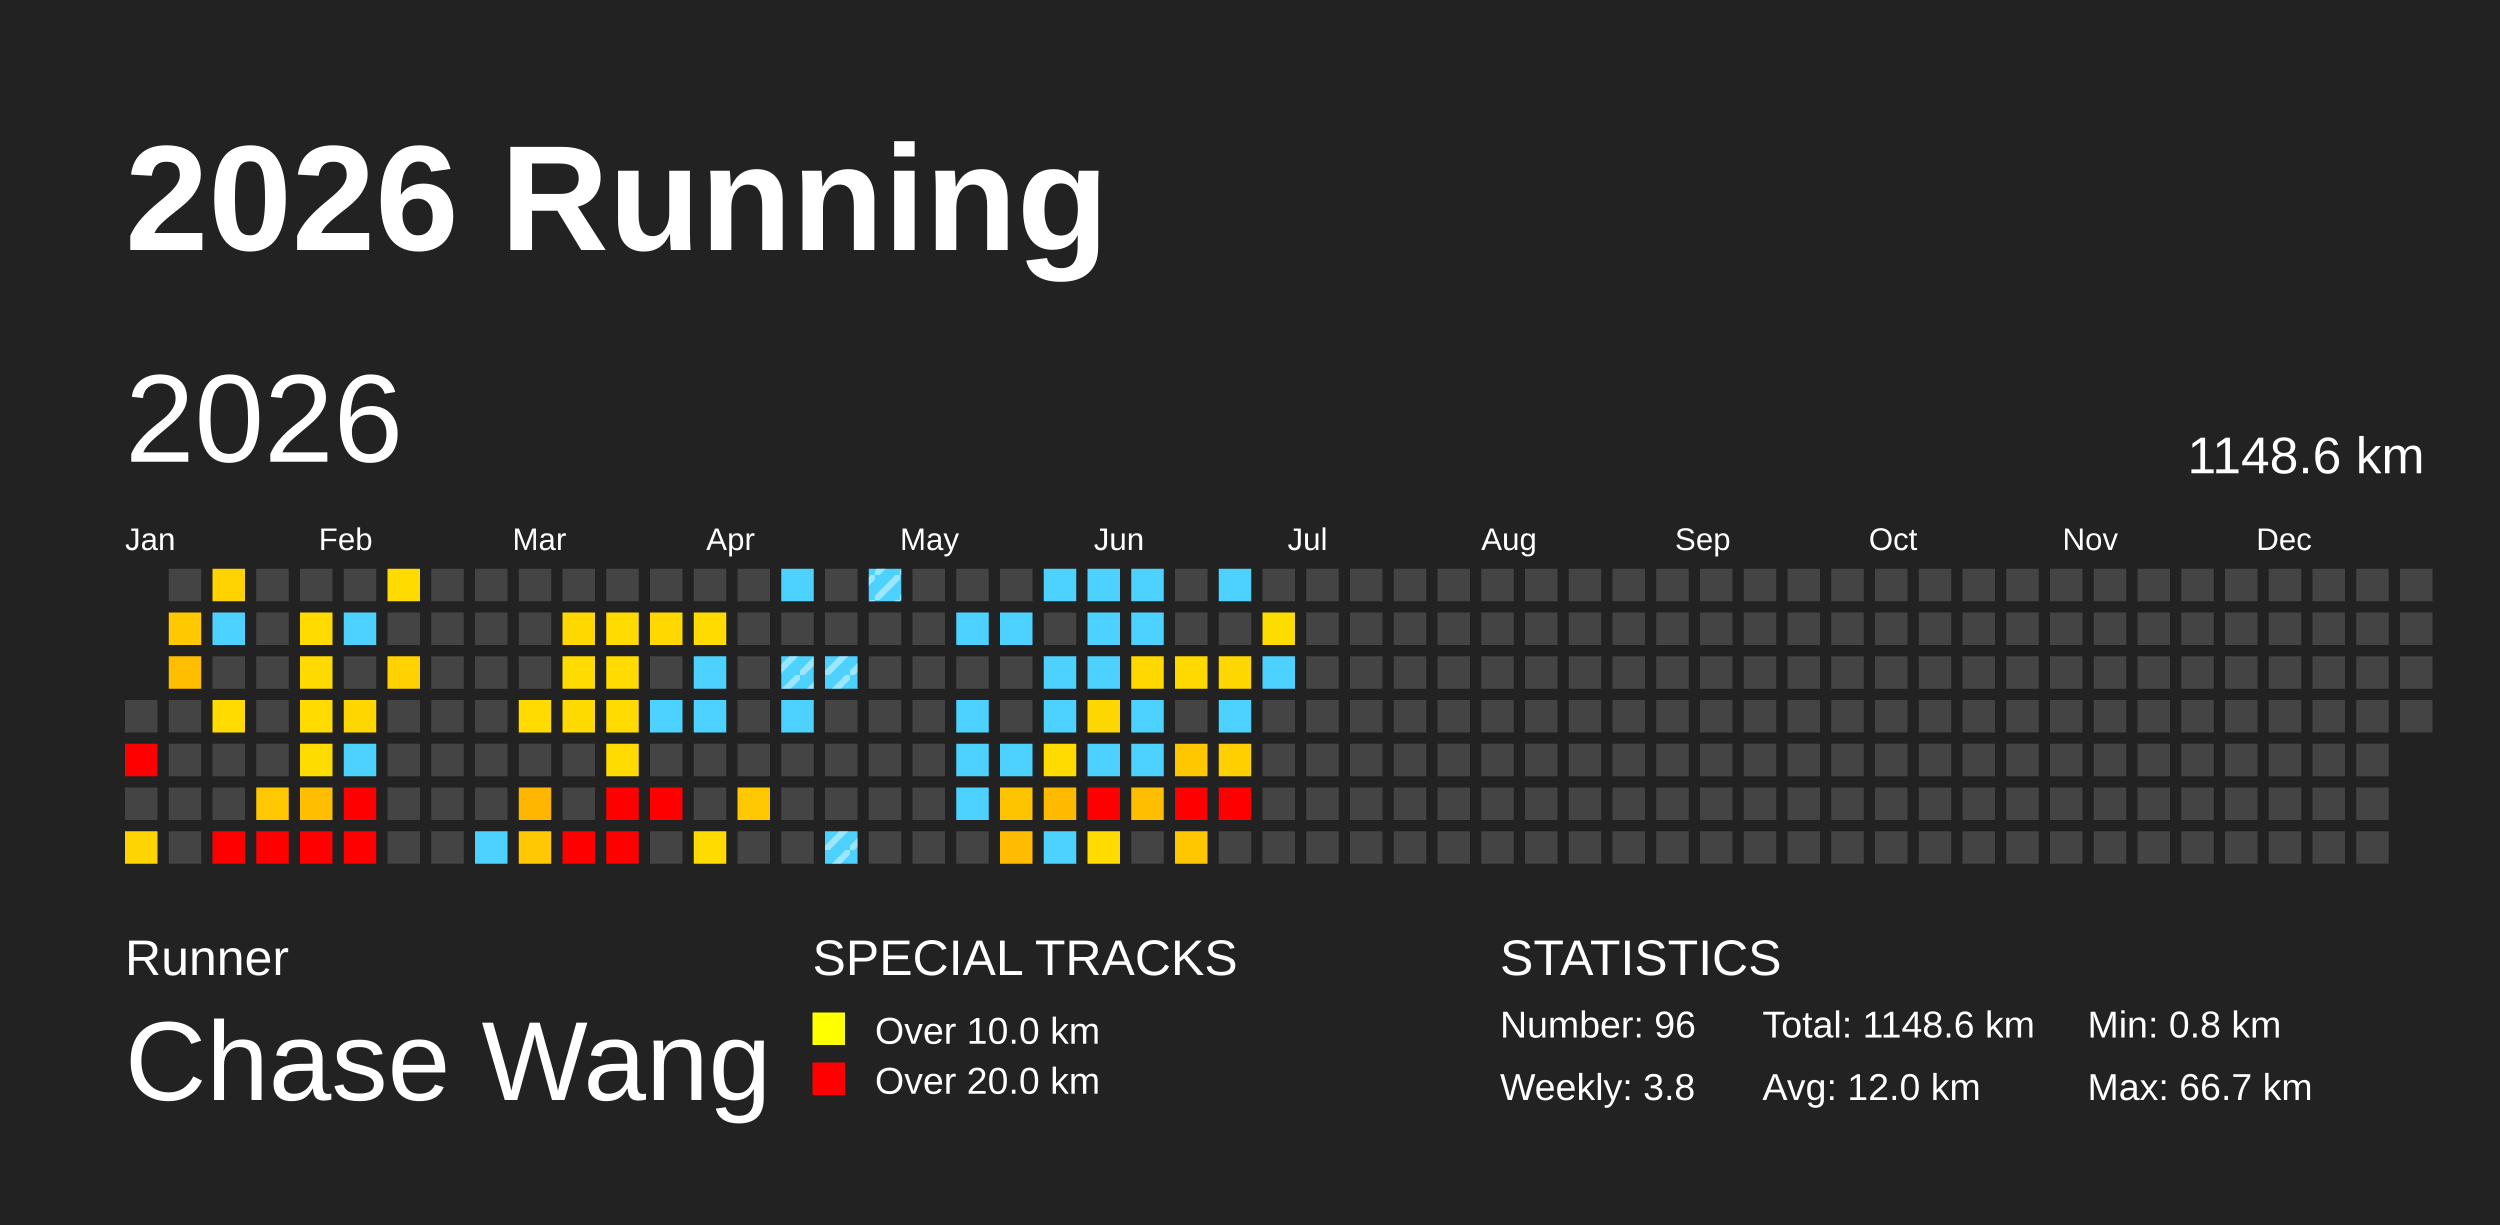
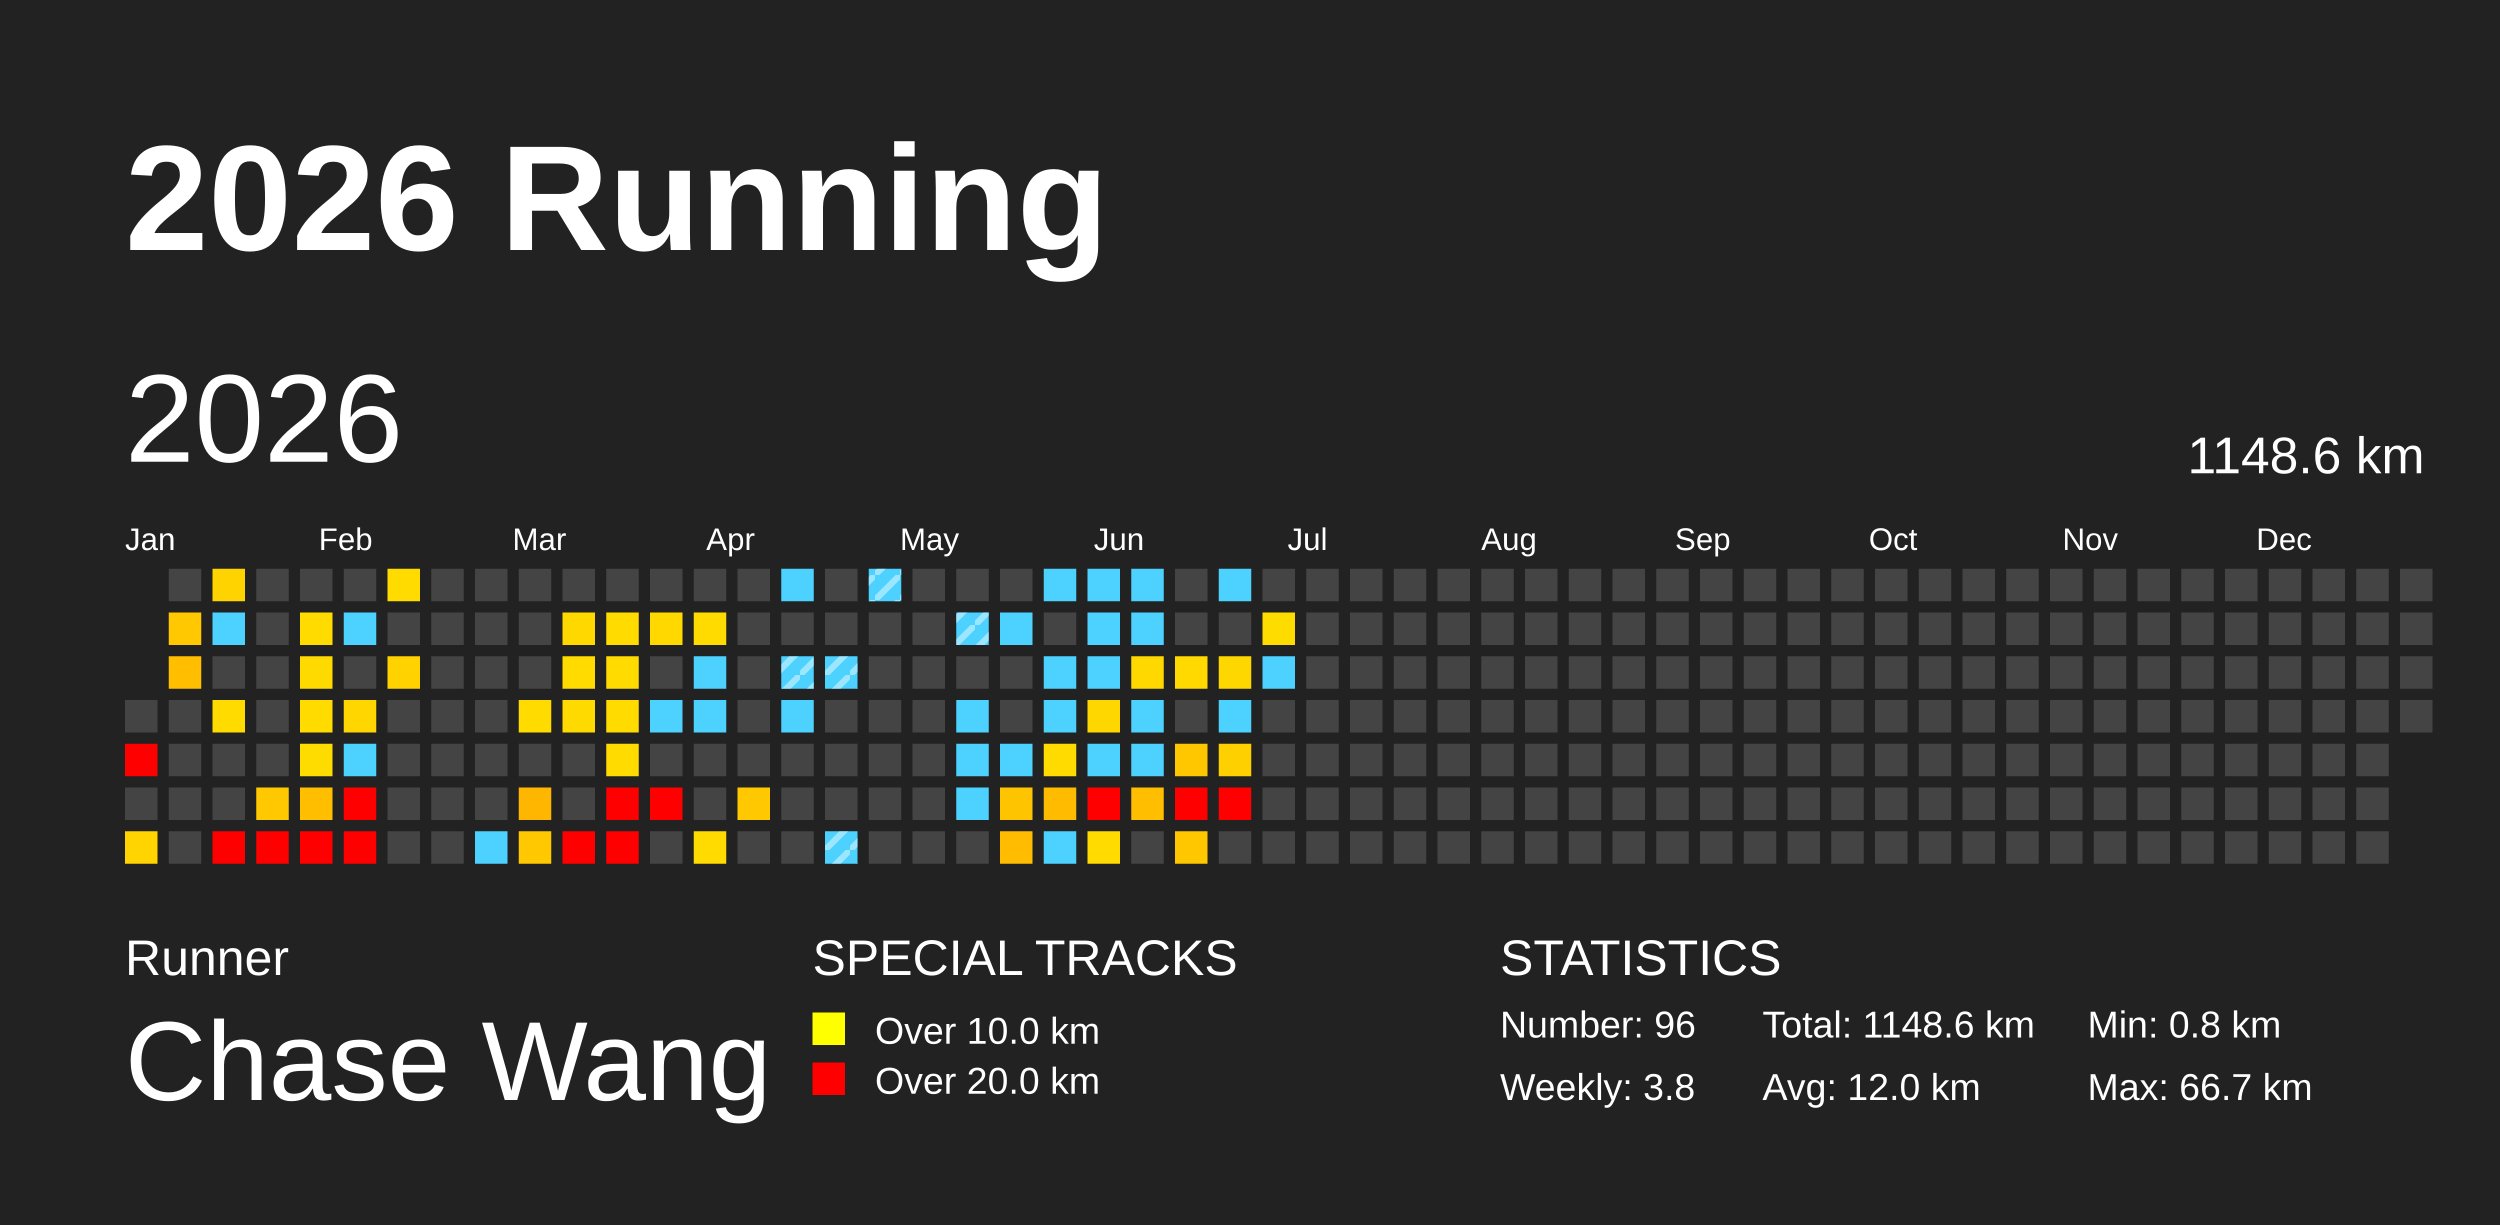
<svg xmlns="http://www.w3.org/2000/svg" baseProfile="full" height="98mm" version="1.1" viewBox="0,0,200,98" width="200mm">
  <defs>
    <pattern height="2" id="indoor-stripe" patternUnits="userSpaceOnUse" width="2">
      <line stroke="white" stroke-opacity="0.45" stroke-width="0.5" x1="0" x2="2" y1="2" y2="0" />
    </pattern>
  </defs>
  <rect fill="#222222" height="98" width="200" x="0" y="0" />
  <text fill="#FFFFFF" style="font-size:12px; font-family:Arial; font-weight:bold;" x="10" y="20">2026 Running</text>
  <text fill="#FFFFFF" style="font-size:4px; font-family:Arial" x="10" y="78">Runner</text>
  <text fill="#FFFFFF" style="font-size:9px; font-family:Arial" x="10" y="88">Chase Wang</text>
  <text fill="#FFFFFF" style="font-size:4px; font-family:Arial" x="65" y="78">SPECIAL TRACKS</text>
  <rect fill="yellow" height="2.6" width="2.6" x="65" y="81" />
  <text fill="#FFFFFF" style="font-size:3px; font-family:Arial" x="70" y="83.5">Over 10.0 km</text>
  <rect fill="red" height="2.6" width="2.6" x="65" y="85" />
  <text fill="#FFFFFF" style="font-size:3px; font-family:Arial" x="70" y="87.5">Over 20.0 km</text>
  <text fill="#FFFFFF" style="font-size:4px; font-family:Arial" x="120" y="78">STATISTICS</text>
  <text fill="#FFFFFF" style="font-size:3px; font-family:Arial" x="120" y="83">Number: 96</text>
  <text fill="#FFFFFF" style="font-size:3px; font-family:Arial" x="120" y="88">Weekly: 3.8</text>
  <text fill="#FFFFFF" style="font-size:3px; font-family:Arial" x="141" y="83">Total: 1148.6 km</text>
  <text fill="#FFFFFF" style="font-size:3px; font-family:Arial" x="141" y="88">Avg: 12.0 km</text>
  <text fill="#FFFFFF" style="font-size:3px; font-family:Arial" x="167" y="83">Min: 0.8 km</text>
  <text fill="#FFFFFF" style="font-size:3px; font-family:Arial" x="167" y="88">Max: 66.7 km</text>
  <text dominant-baseline="hanging" fill="#FFFFFF" style="font-size:10.0px; font-family:Arial;" x="10" y="30">2026</text>
  <text dominant-baseline="hanging" fill="#FFFFFF" style="font-size:4.125px; font-family:Arial;" x="175" y="35">1148.6 km</text>
  <text fill="#FFFFFF" style="font-size:2.5px; font-family:Arial" x="10.0" y="44">Jan</text>
  <text fill="#FFFFFF" style="font-size:2.5px; font-family:Arial" x="25.5" y="44">Feb</text>
  <text fill="#FFFFFF" style="font-size:2.5px; font-family:Arial" x="41.0" y="44">Mar</text>
  <text fill="#FFFFFF" style="font-size:2.5px; font-family:Arial" x="56.5" y="44">Apr</text>
  <text fill="#FFFFFF" style="font-size:2.5px; font-family:Arial" x="72.0" y="44">May</text>
  <text fill="#FFFFFF" style="font-size:2.5px; font-family:Arial" x="87.5" y="44">Jun</text>
  <text fill="#FFFFFF" style="font-size:2.5px; font-family:Arial" x="103.0" y="44">Jul</text>
  <text fill="#FFFFFF" style="font-size:2.5px; font-family:Arial" x="118.5" y="44">Aug</text>
  <text fill="#FFFFFF" style="font-size:2.5px; font-family:Arial" x="134.0" y="44">Sep</text>
  <text fill="#FFFFFF" style="font-size:2.5px; font-family:Arial" x="149.5" y="44">Oct</text>
  <text fill="#FFFFFF" style="font-size:2.5px; font-family:Arial" x="165.0" y="44">Nov</text>
  <text fill="#FFFFFF" style="font-size:2.5px; font-family:Arial" x="180.5" y="44">Dec</text>
  <rect fill="#444444" height="2.6" width="2.6" x="10.0" y="56.0" />
  <rect fill="red" height="2.6" width="2.6" x="10.0" y="59.5" />
  <rect fill="#444444" height="2.6" width="2.6" x="10.0" y="63.0" />
  <rect fill="#ffd400" height="2.6" width="2.6" x="10.0" y="66.5" />
  <rect fill="#444444" height="2.6" width="2.6" x="13.5" y="45.5" />
  <rect fill="#ffc800" height="2.6" width="2.6" x="13.5" y="49.0" />
  <rect fill="#ffbf00" height="2.6" width="2.6" x="13.5" y="52.5" />
  <rect fill="#444444" height="2.6" width="2.6" x="13.5" y="56.0" />
  <rect fill="#444444" height="2.6" width="2.6" x="13.5" y="59.5" />
  <rect fill="#444444" height="2.6" width="2.6" x="13.5" y="63.0" />
  <rect fill="#444444" height="2.6" width="2.6" x="13.5" y="66.5" />
  <rect fill="#ffd300" height="2.6" width="2.6" x="17.0" y="45.5" />
  <rect fill="#4dd2ff" height="2.6" width="2.6" x="17.0" y="49.0" />
  <rect fill="#444444" height="2.6" width="2.6" x="17.0" y="52.5" />
  <rect fill="#ffdb00" height="2.6" width="2.6" x="17.0" y="56.0" />
  <rect fill="#444444" height="2.6" width="2.6" x="17.0" y="59.5" />
  <rect fill="#444444" height="2.6" width="2.6" x="17.0" y="63.0" />
  <rect fill="red" height="2.6" width="2.6" x="17.0" y="66.5" />
  <rect fill="#444444" height="2.6" width="2.6" x="20.5" y="45.5" />
  <rect fill="#444444" height="2.6" width="2.6" x="20.5" y="49.0" />
  <rect fill="#444444" height="2.6" width="2.6" x="20.5" y="52.5" />
  <rect fill="#444444" height="2.6" width="2.6" x="20.5" y="56.0" />
  <rect fill="#444444" height="2.6" width="2.6" x="20.5" y="59.5" />
  <rect fill="#ffc800" height="2.6" width="2.6" x="20.5" y="63.0" />
  <rect fill="red" height="2.6" width="2.6" x="20.5" y="66.5" />
  <rect fill="#444444" height="2.6" width="2.6" x="24.0" y="45.5" />
  <rect fill="#ffdb00" height="2.6" width="2.6" x="24.0" y="49.0" />
  <rect fill="#ffda00" height="2.6" width="2.6" x="24.0" y="52.5" />
  <rect fill="#ffdb00" height="2.6" width="2.6" x="24.0" y="56.0" />
  <rect fill="#ffdc00" height="2.6" width="2.6" x="24.0" y="59.5" />
  <rect fill="#ffbe00" height="2.6" width="2.6" x="24.0" y="63.0" />
  <rect fill="red" height="2.6" width="2.6" x="24.0" y="66.5" />
  <rect fill="#444444" height="2.6" width="2.6" x="27.5" y="45.5" />
  <rect fill="#4dd2ff" height="2.6" width="2.6" x="27.5" y="49.0" />
  <rect fill="#444444" height="2.6" width="2.6" x="27.5" y="52.5" />
  <rect fill="#ffd600" height="2.6" width="2.6" x="27.5" y="56.0" />
  <rect fill="#4dd2ff" height="2.6" width="2.6" x="27.5" y="59.5" />
  <rect fill="red" height="2.6" width="2.6" x="27.5" y="63.0" />
  <rect fill="red" height="2.6" width="2.6" x="27.5" y="66.5" />
  <rect fill="#ffdb00" height="2.6" width="2.6" x="31.0" y="45.5" />
  <rect fill="#444444" height="2.6" width="2.6" x="31.0" y="49.0" />
  <rect fill="#ffd200" height="2.6" width="2.6" x="31.0" y="52.5" />
  <rect fill="#444444" height="2.6" width="2.6" x="31.0" y="56.0" />
  <rect fill="#444444" height="2.6" width="2.6" x="31.0" y="59.5" />
  <rect fill="#444444" height="2.6" width="2.6" x="31.0" y="63.0" />
  <rect fill="#444444" height="2.6" width="2.6" x="31.0" y="66.5" />
  <rect fill="#444444" height="2.6" width="2.6" x="34.5" y="45.5" />
  <rect fill="#444444" height="2.6" width="2.6" x="34.5" y="49.0" />
  <rect fill="#444444" height="2.6" width="2.6" x="34.5" y="52.5" />
  <rect fill="#444444" height="2.6" width="2.6" x="34.5" y="56.0" />
  <rect fill="#444444" height="2.6" width="2.6" x="34.5" y="59.5" />
  <rect fill="#444444" height="2.6" width="2.6" x="34.5" y="63.0" />
  <rect fill="#444444" height="2.6" width="2.6" x="34.5" y="66.5" />
  <rect fill="#444444" height="2.6" width="2.6" x="38.0" y="45.5" />
  <rect fill="#444444" height="2.6" width="2.6" x="38.0" y="49.0" />
  <rect fill="#444444" height="2.6" width="2.6" x="38.0" y="52.5" />
  <rect fill="#444444" height="2.6" width="2.6" x="38.0" y="56.0" />
  <rect fill="#444444" height="2.6" width="2.6" x="38.0" y="59.5" />
  <rect fill="#444444" height="2.6" width="2.6" x="38.0" y="63.0" />
  <rect fill="#4dd2ff" height="2.6" width="2.6" x="38.0" y="66.5" />
  <rect fill="#444444" height="2.6" width="2.6" x="41.5" y="45.5" />
  <rect fill="#444444" height="2.6" width="2.6" x="41.5" y="49.0" />
  <rect fill="#444444" height="2.6" width="2.6" x="41.5" y="52.5" />
  <rect fill="#ffdb00" height="2.6" width="2.6" x="41.5" y="56.0" />
  <rect fill="#444444" height="2.6" width="2.6" x="41.5" y="59.5" />
  <rect fill="#ffb600" height="2.6" width="2.6" x="41.5" y="63.0" />
  <rect fill="#ffc800" height="2.6" width="2.6" x="41.5" y="66.5" />
  <rect fill="#444444" height="2.6" width="2.6" x="45.0" y="45.5" />
  <rect fill="#ffd800" height="2.6" width="2.6" x="45.0" y="49.0" />
  <rect fill="#ffdb00" height="2.6" width="2.6" x="45.0" y="52.5" />
  <rect fill="#ffda00" height="2.6" width="2.6" x="45.0" y="56.0" />
  <rect fill="#444444" height="2.6" width="2.6" x="45.0" y="59.5" />
  <rect fill="#444444" height="2.6" width="2.6" x="45.0" y="63.0" />
  <rect fill="red" height="2.6" width="2.6" x="45.0" y="66.5" />
  <rect fill="#444444" height="2.6" width="2.6" x="48.5" y="45.5" />
  <rect fill="#ffdb00" height="2.6" width="2.6" x="48.5" y="49.0" />
  <rect fill="#ffdb00" height="2.6" width="2.6" x="48.5" y="52.5" />
  <rect fill="#ffdb00" height="2.6" width="2.6" x="48.5" y="56.0" />
  <rect fill="#ffdb00" height="2.6" width="2.6" x="48.5" y="59.5" />
  <rect fill="red" height="2.6" width="2.6" x="48.5" y="63.0" />
  <rect fill="red" height="2.6" width="2.6" x="48.5" y="66.5" />
  <rect fill="#444444" height="2.6" width="2.6" x="52.0" y="45.5" />
  <rect fill="#ffd800" height="2.6" width="2.6" x="52.0" y="49.0" />
  <rect fill="#444444" height="2.6" width="2.6" x="52.0" y="52.5" />
  <rect fill="#4dd2ff" height="2.6" width="2.6" x="52.0" y="56.0" />
  <rect fill="#444444" height="2.6" width="2.6" x="52.0" y="59.5" />
  <rect fill="red" height="2.6" width="2.6" x="52.0" y="63.0" />
  <rect fill="#444444" height="2.6" width="2.6" x="52.0" y="66.5" />
  <rect fill="#444444" height="2.6" width="2.6" x="55.5" y="45.5" />
  <rect fill="#ffdb00" height="2.6" width="2.6" x="55.5" y="49.0" />
  <rect fill="#4dd2ff" height="2.6" width="2.6" x="55.5" y="52.5" />
  <rect fill="#4dd2ff" height="2.6" width="2.6" x="55.5" y="56.0" />
  <rect fill="#444444" height="2.6" width="2.6" x="55.5" y="59.5" />
  <rect fill="#444444" height="2.6" width="2.6" x="55.5" y="63.0" />
  <rect fill="#ffdb00" height="2.6" width="2.6" x="55.5" y="66.5" />
  <rect fill="#444444" height="2.6" width="2.6" x="59.0" y="45.5" />
  <rect fill="#444444" height="2.6" width="2.6" x="59.0" y="49.0" />
  <rect fill="#444444" height="2.6" width="2.6" x="59.0" y="52.5" />
  <rect fill="#444444" height="2.6" width="2.6" x="59.0" y="56.0" />
  <rect fill="#444444" height="2.6" width="2.6" x="59.0" y="59.5" />
  <rect fill="#ffc800" height="2.6" width="2.6" x="59.0" y="63.0" />
  <rect fill="#444444" height="2.6" width="2.6" x="59.0" y="66.5" />
  <rect fill="#4dd2ff" height="2.6" width="2.6" x="62.5" y="45.5" />
  <rect fill="#444444" height="2.6" width="2.6" x="62.5" y="49.0" />
  <rect fill="#4dd2ff" height="2.6" width="2.6" x="62.5" y="52.5" />
  <rect fill="url(#indoor-stripe)" height="2.6" style="pointer-events: none;" width="2.6" x="62.5" y="52.5" />
  <rect fill="#4dd2ff" height="2.6" width="2.6" x="62.5" y="56.0" />
  <rect fill="#444444" height="2.6" width="2.6" x="62.5" y="59.5" />
  <rect fill="#444444" height="2.6" width="2.6" x="62.5" y="63.0" />
  <rect fill="#444444" height="2.6" width="2.6" x="62.5" y="66.5" />
  <rect fill="#444444" height="2.6" width="2.6" x="66.0" y="45.5" />
  <rect fill="#444444" height="2.6" width="2.6" x="66.0" y="49.0" />
  <rect fill="#4dd2ff" height="2.6" width="2.6" x="66.0" y="52.5" />
  <rect fill="url(#indoor-stripe)" height="2.6" style="pointer-events: none;" width="2.6" x="66.0" y="52.5" />
  <rect fill="#444444" height="2.6" width="2.6" x="66.0" y="56.0" />
  <rect fill="#444444" height="2.6" width="2.6" x="66.0" y="59.5" />
  <rect fill="#444444" height="2.6" width="2.6" x="66.0" y="63.0" />
  <rect fill="#4dd2ff" height="2.6" width="2.6" x="66.0" y="66.5" />
  <rect fill="url(#indoor-stripe)" height="2.6" style="pointer-events: none;" width="2.6" x="66.0" y="66.5" />
  <rect fill="#4dd2ff" height="2.6" width="2.6" x="69.5" y="45.5" />
  <rect fill="url(#indoor-stripe)" height="2.6" style="pointer-events: none;" width="2.6" x="69.5" y="45.5" />
  <rect fill="#444444" height="2.6" width="2.6" x="69.5" y="49.0" />
  <rect fill="#444444" height="2.6" width="2.6" x="69.5" y="52.5" />
  <rect fill="#444444" height="2.6" width="2.6" x="69.5" y="56.0" />
  <rect fill="#444444" height="2.6" width="2.6" x="69.5" y="59.5" />
  <rect fill="#444444" height="2.6" width="2.6" x="69.5" y="63.0" />
  <rect fill="#444444" height="2.6" width="2.6" x="69.5" y="66.5" />
  <rect fill="#444444" height="2.6" width="2.6" x="73.0" y="45.5" />
  <rect fill="#444444" height="2.6" width="2.6" x="73.0" y="49.0" />
  <rect fill="#444444" height="2.6" width="2.6" x="73.0" y="52.5" />
  <rect fill="#444444" height="2.6" width="2.6" x="73.0" y="56.0" />
  <rect fill="#444444" height="2.6" width="2.6" x="73.0" y="59.5" />
  <rect fill="#444444" height="2.6" width="2.6" x="73.0" y="63.0" />
  <rect fill="#444444" height="2.6" width="2.6" x="73.0" y="66.5" />
  <rect fill="#444444" height="2.6" width="2.6" x="76.5" y="45.5" />
  <rect fill="#4dd2ff" height="2.6" width="2.6" x="76.5" y="49.0" />
+   <rect fill="url(#indoor-stripe)" height="2.6" style="pointer-events: none;" width="2.6" x="76.5" y="49.0" />
  <rect fill="#444444" height="2.6" width="2.6" x="76.5" y="52.5" />
  <rect fill="#4dd2ff" height="2.6" width="2.6" x="76.5" y="56.0" />
  <rect fill="#4dd2ff" height="2.6" width="2.6" x="76.5" y="59.5" />
  <rect fill="#4dd2ff" height="2.6" width="2.6" x="76.5" y="63.0" />
  <rect fill="#444444" height="2.6" width="2.6" x="76.5" y="66.5" />
  <rect fill="#444444" height="2.6" width="2.6" x="80.0" y="45.5" />
  <rect fill="#4dd2ff" height="2.6" width="2.6" x="80.0" y="49.0" />
  <rect fill="#444444" height="2.6" width="2.6" x="80.0" y="52.5" />
  <rect fill="#444444" height="2.6" width="2.6" x="80.0" y="56.0" />
  <rect fill="#4dd2ff" height="2.6" width="2.6" x="80.0" y="59.5" />
  <rect fill="#ffc400" height="2.6" width="2.6" x="80.0" y="63.0" />
  <rect fill="#ffbc00" height="2.6" width="2.6" x="80.0" y="66.5" />
  <rect fill="#4dd2ff" height="2.6" width="2.6" x="83.5" y="45.5" />
  <rect fill="#444444" height="2.6" width="2.6" x="83.5" y="49.0" />
  <rect fill="#4dd2ff" height="2.6" width="2.6" x="83.5" y="52.5" />
  <rect fill="#4dd2ff" height="2.6" width="2.6" x="83.5" y="56.0" />
  <rect fill="#ffdb00" height="2.6" width="2.6" x="83.5" y="59.5" />
  <rect fill="#ffbb00" height="2.6" width="2.6" x="83.5" y="63.0" />
  <rect fill="#4dd2ff" height="2.6" width="2.6" x="83.5" y="66.5" />
  <rect fill="#4dd2ff" height="2.6" width="2.6" x="87.0" y="45.5" />
  <rect fill="#4dd2ff" height="2.6" width="2.6" x="87.0" y="49.0" />
  <rect fill="#4dd2ff" height="2.6" width="2.6" x="87.0" y="52.5" />
  <rect fill="#ffd700" height="2.6" width="2.6" x="87.0" y="56.0" />
  <rect fill="#4dd2ff" height="2.6" width="2.6" x="87.0" y="59.5" />
  <rect fill="red" height="2.6" width="2.6" x="87.0" y="63.0" />
  <rect fill="#ffdb00" height="2.6" width="2.6" x="87.0" y="66.5" />
  <rect fill="#4dd2ff" height="2.6" width="2.6" x="90.5" y="45.5" />
  <rect fill="#4dd2ff" height="2.6" width="2.6" x="90.5" y="49.0" />
  <rect fill="#ffd800" height="2.6" width="2.6" x="90.5" y="52.5" />
  <rect fill="#4dd2ff" height="2.6" width="2.6" x="90.5" y="56.0" />
  <rect fill="#4dd2ff" height="2.6" width="2.6" x="90.5" y="59.5" />
  <rect fill="#ffbe00" height="2.6" width="2.6" x="90.5" y="63.0" />
  <rect fill="#444444" height="2.6" width="2.6" x="90.5" y="66.5" />
  <rect fill="#444444" height="2.6" width="2.6" x="94.0" y="45.5" />
  <rect fill="#444444" height="2.6" width="2.6" x="94.0" y="49.0" />
  <rect fill="#ffd900" height="2.6" width="2.6" x="94.0" y="52.5" />
  <rect fill="#444444" height="2.6" width="2.6" x="94.0" y="56.0" />
  <rect fill="#ffc700" height="2.6" width="2.6" x="94.0" y="59.5" />
  <rect fill="red" height="2.6" width="2.6" x="94.0" y="63.0" />
  <rect fill="#ffc700" height="2.6" width="2.6" x="94.0" y="66.5" />
  <rect fill="#4dd2ff" height="2.6" width="2.6" x="97.5" y="45.5" />
  <rect fill="#444444" height="2.6" width="2.6" x="97.5" y="49.0" />
  <rect fill="#ffd700" height="2.6" width="2.6" x="97.5" y="52.5" />
  <rect fill="#4dd2ff" height="2.6" width="2.6" x="97.5" y="56.0" />
  <rect fill="#ffd000" height="2.6" width="2.6" x="97.5" y="59.5" />
  <rect fill="red" height="2.6" width="2.6" x="97.5" y="63.0" />
  <rect fill="#444444" height="2.6" width="2.6" x="97.5" y="66.5" />
  <rect fill="#444444" height="2.6" width="2.6" x="101.0" y="45.5" />
  <rect fill="#ffdc00" height="2.6" width="2.6" x="101.0" y="49.0" />
  <rect fill="#4dd2ff" height="2.6" width="2.6" x="101.0" y="52.5" />
  <rect fill="#444444" height="2.6" width="2.6" x="101.0" y="56.0" />
  <rect fill="#444444" height="2.6" width="2.6" x="101.0" y="59.5" />
  <rect fill="#444444" height="2.6" width="2.6" x="101.0" y="63.0" />
  <rect fill="#444444" height="2.6" width="2.6" x="101.0" y="66.5" />
  <rect fill="#444444" height="2.6" width="2.6" x="104.5" y="45.5" />
  <rect fill="#444444" height="2.6" width="2.6" x="104.5" y="49.0" />
  <rect fill="#444444" height="2.6" width="2.6" x="104.5" y="52.5" />
  <rect fill="#444444" height="2.6" width="2.6" x="104.5" y="56.0" />
  <rect fill="#444444" height="2.6" width="2.6" x="104.5" y="59.5" />
  <rect fill="#444444" height="2.6" width="2.6" x="104.5" y="63.0" />
  <rect fill="#444444" height="2.6" width="2.6" x="104.5" y="66.5" />
  <rect fill="#444444" height="2.6" width="2.6" x="108.0" y="45.5" />
  <rect fill="#444444" height="2.6" width="2.6" x="108.0" y="49.0" />
  <rect fill="#444444" height="2.6" width="2.6" x="108.0" y="52.5" />
  <rect fill="#444444" height="2.6" width="2.6" x="108.0" y="56.0" />
  <rect fill="#444444" height="2.6" width="2.6" x="108.0" y="59.5" />
  <rect fill="#444444" height="2.6" width="2.6" x="108.0" y="63.0" />
  <rect fill="#444444" height="2.6" width="2.6" x="108.0" y="66.5" />
  <rect fill="#444444" height="2.6" width="2.6" x="111.5" y="45.5" />
  <rect fill="#444444" height="2.6" width="2.6" x="111.5" y="49.0" />
  <rect fill="#444444" height="2.6" width="2.6" x="111.5" y="52.5" />
  <rect fill="#444444" height="2.6" width="2.6" x="111.5" y="56.0" />
  <rect fill="#444444" height="2.6" width="2.6" x="111.5" y="59.5" />
  <rect fill="#444444" height="2.6" width="2.6" x="111.5" y="63.0" />
  <rect fill="#444444" height="2.6" width="2.6" x="111.5" y="66.5" />
  <rect fill="#444444" height="2.6" width="2.6" x="115.0" y="45.5" />
  <rect fill="#444444" height="2.6" width="2.6" x="115.0" y="49.0" />
  <rect fill="#444444" height="2.6" width="2.6" x="115.0" y="52.5" />
  <rect fill="#444444" height="2.6" width="2.6" x="115.0" y="56.0" />
  <rect fill="#444444" height="2.6" width="2.6" x="115.0" y="59.5" />
  <rect fill="#444444" height="2.6" width="2.6" x="115.0" y="63.0" />
  <rect fill="#444444" height="2.6" width="2.6" x="115.0" y="66.5" />
  <rect fill="#444444" height="2.6" width="2.6" x="118.5" y="45.5" />
  <rect fill="#444444" height="2.6" width="2.6" x="118.5" y="49.0" />
  <rect fill="#444444" height="2.6" width="2.6" x="118.5" y="52.5" />
  <rect fill="#444444" height="2.6" width="2.6" x="118.5" y="56.0" />
  <rect fill="#444444" height="2.6" width="2.6" x="118.5" y="59.5" />
  <rect fill="#444444" height="2.6" width="2.6" x="118.5" y="63.0" />
  <rect fill="#444444" height="2.6" width="2.6" x="118.5" y="66.5" />
  <rect fill="#444444" height="2.6" width="2.6" x="122.0" y="45.5" />
  <rect fill="#444444" height="2.6" width="2.6" x="122.0" y="49.0" />
  <rect fill="#444444" height="2.6" width="2.6" x="122.0" y="52.5" />
  <rect fill="#444444" height="2.6" width="2.6" x="122.0" y="56.0" />
  <rect fill="#444444" height="2.6" width="2.6" x="122.0" y="59.5" />
  <rect fill="#444444" height="2.6" width="2.6" x="122.0" y="63.0" />
  <rect fill="#444444" height="2.6" width="2.6" x="122.0" y="66.5" />
  <rect fill="#444444" height="2.6" width="2.6" x="125.5" y="45.5" />
  <rect fill="#444444" height="2.6" width="2.6" x="125.5" y="49.0" />
  <rect fill="#444444" height="2.6" width="2.6" x="125.5" y="52.5" />
  <rect fill="#444444" height="2.6" width="2.6" x="125.5" y="56.0" />
  <rect fill="#444444" height="2.6" width="2.6" x="125.5" y="59.5" />
  <rect fill="#444444" height="2.6" width="2.6" x="125.5" y="63.0" />
  <rect fill="#444444" height="2.6" width="2.6" x="125.5" y="66.5" />
  <rect fill="#444444" height="2.6" width="2.6" x="129.0" y="45.5" />
  <rect fill="#444444" height="2.6" width="2.6" x="129.0" y="49.0" />
  <rect fill="#444444" height="2.6" width="2.6" x="129.0" y="52.5" />
  <rect fill="#444444" height="2.6" width="2.6" x="129.0" y="56.0" />
  <rect fill="#444444" height="2.6" width="2.6" x="129.0" y="59.5" />
  <rect fill="#444444" height="2.6" width="2.6" x="129.0" y="63.0" />
  <rect fill="#444444" height="2.6" width="2.6" x="129.0" y="66.5" />
  <rect fill="#444444" height="2.6" width="2.6" x="132.5" y="45.5" />
  <rect fill="#444444" height="2.6" width="2.6" x="132.5" y="49.0" />
  <rect fill="#444444" height="2.6" width="2.6" x="132.5" y="52.5" />
  <rect fill="#444444" height="2.6" width="2.6" x="132.5" y="56.0" />
  <rect fill="#444444" height="2.6" width="2.6" x="132.5" y="59.5" />
  <rect fill="#444444" height="2.6" width="2.6" x="132.5" y="63.0" />
  <rect fill="#444444" height="2.6" width="2.6" x="132.5" y="66.5" />
  <rect fill="#444444" height="2.6" width="2.6" x="136.0" y="45.5" />
  <rect fill="#444444" height="2.6" width="2.6" x="136.0" y="49.0" />
  <rect fill="#444444" height="2.6" width="2.6" x="136.0" y="52.5" />
  <rect fill="#444444" height="2.6" width="2.6" x="136.0" y="56.0" />
  <rect fill="#444444" height="2.6" width="2.6" x="136.0" y="59.5" />
  <rect fill="#444444" height="2.6" width="2.6" x="136.0" y="63.0" />
  <rect fill="#444444" height="2.6" width="2.6" x="136.0" y="66.5" />
  <rect fill="#444444" height="2.6" width="2.6" x="139.5" y="45.5" />
  <rect fill="#444444" height="2.6" width="2.6" x="139.5" y="49.0" />
  <rect fill="#444444" height="2.6" width="2.6" x="139.5" y="52.5" />
  <rect fill="#444444" height="2.6" width="2.6" x="139.5" y="56.0" />
  <rect fill="#444444" height="2.6" width="2.6" x="139.5" y="59.5" />
  <rect fill="#444444" height="2.6" width="2.6" x="139.5" y="63.0" />
  <rect fill="#444444" height="2.6" width="2.6" x="139.5" y="66.5" />
  <rect fill="#444444" height="2.6" width="2.6" x="143.0" y="45.5" />
  <rect fill="#444444" height="2.6" width="2.6" x="143.0" y="49.0" />
  <rect fill="#444444" height="2.6" width="2.6" x="143.0" y="52.5" />
  <rect fill="#444444" height="2.6" width="2.6" x="143.0" y="56.0" />
  <rect fill="#444444" height="2.6" width="2.6" x="143.0" y="59.5" />
  <rect fill="#444444" height="2.6" width="2.6" x="143.0" y="63.0" />
  <rect fill="#444444" height="2.6" width="2.6" x="143.0" y="66.5" />
  <rect fill="#444444" height="2.6" width="2.6" x="146.5" y="45.5" />
  <rect fill="#444444" height="2.6" width="2.6" x="146.5" y="49.0" />
  <rect fill="#444444" height="2.6" width="2.6" x="146.5" y="52.5" />
  <rect fill="#444444" height="2.6" width="2.6" x="146.5" y="56.0" />
  <rect fill="#444444" height="2.6" width="2.6" x="146.5" y="59.5" />
  <rect fill="#444444" height="2.6" width="2.6" x="146.5" y="63.0" />
  <rect fill="#444444" height="2.6" width="2.6" x="146.5" y="66.5" />
  <rect fill="#444444" height="2.6" width="2.6" x="150.0" y="45.5" />
  <rect fill="#444444" height="2.6" width="2.6" x="150.0" y="49.0" />
  <rect fill="#444444" height="2.6" width="2.6" x="150.0" y="52.5" />
  <rect fill="#444444" height="2.6" width="2.6" x="150.0" y="56.0" />
  <rect fill="#444444" height="2.6" width="2.6" x="150.0" y="59.5" />
  <rect fill="#444444" height="2.6" width="2.6" x="150.0" y="63.0" />
  <rect fill="#444444" height="2.6" width="2.6" x="150.0" y="66.5" />
  <rect fill="#444444" height="2.6" width="2.6" x="153.5" y="45.5" />
  <rect fill="#444444" height="2.6" width="2.6" x="153.5" y="49.0" />
  <rect fill="#444444" height="2.6" width="2.6" x="153.5" y="52.5" />
  <rect fill="#444444" height="2.6" width="2.6" x="153.5" y="56.0" />
  <rect fill="#444444" height="2.6" width="2.6" x="153.5" y="59.5" />
  <rect fill="#444444" height="2.6" width="2.6" x="153.5" y="63.0" />
  <rect fill="#444444" height="2.6" width="2.6" x="153.5" y="66.5" />
  <rect fill="#444444" height="2.6" width="2.6" x="157.0" y="45.5" />
  <rect fill="#444444" height="2.6" width="2.6" x="157.0" y="49.0" />
  <rect fill="#444444" height="2.6" width="2.6" x="157.0" y="52.5" />
  <rect fill="#444444" height="2.6" width="2.6" x="157.0" y="56.0" />
  <rect fill="#444444" height="2.6" width="2.6" x="157.0" y="59.5" />
  <rect fill="#444444" height="2.6" width="2.6" x="157.0" y="63.0" />
  <rect fill="#444444" height="2.6" width="2.6" x="157.0" y="66.5" />
  <rect fill="#444444" height="2.6" width="2.6" x="160.5" y="45.5" />
  <rect fill="#444444" height="2.6" width="2.6" x="160.5" y="49.0" />
  <rect fill="#444444" height="2.6" width="2.6" x="160.5" y="52.5" />
  <rect fill="#444444" height="2.6" width="2.6" x="160.5" y="56.0" />
  <rect fill="#444444" height="2.6" width="2.6" x="160.5" y="59.5" />
  <rect fill="#444444" height="2.6" width="2.6" x="160.5" y="63.0" />
  <rect fill="#444444" height="2.6" width="2.6" x="160.5" y="66.5" />
  <rect fill="#444444" height="2.6" width="2.6" x="164.0" y="45.5" />
  <rect fill="#444444" height="2.6" width="2.6" x="164.0" y="49.0" />
  <rect fill="#444444" height="2.6" width="2.6" x="164.0" y="52.5" />
  <rect fill="#444444" height="2.6" width="2.6" x="164.0" y="56.0" />
  <rect fill="#444444" height="2.6" width="2.6" x="164.0" y="59.5" />
  <rect fill="#444444" height="2.6" width="2.6" x="164.0" y="63.0" />
  <rect fill="#444444" height="2.6" width="2.6" x="164.0" y="66.5" />
  <rect fill="#444444" height="2.6" width="2.6" x="167.5" y="45.5" />
  <rect fill="#444444" height="2.6" width="2.6" x="167.5" y="49.0" />
  <rect fill="#444444" height="2.6" width="2.6" x="167.5" y="52.5" />
  <rect fill="#444444" height="2.6" width="2.6" x="167.5" y="56.0" />
  <rect fill="#444444" height="2.6" width="2.6" x="167.5" y="59.5" />
  <rect fill="#444444" height="2.6" width="2.6" x="167.5" y="63.0" />
  <rect fill="#444444" height="2.6" width="2.6" x="167.5" y="66.5" />
  <rect fill="#444444" height="2.6" width="2.6" x="171.0" y="45.5" />
  <rect fill="#444444" height="2.6" width="2.6" x="171.0" y="49.0" />
  <rect fill="#444444" height="2.6" width="2.6" x="171.0" y="52.5" />
  <rect fill="#444444" height="2.6" width="2.6" x="171.0" y="56.0" />
  <rect fill="#444444" height="2.6" width="2.6" x="171.0" y="59.5" />
  <rect fill="#444444" height="2.6" width="2.6" x="171.0" y="63.0" />
  <rect fill="#444444" height="2.6" width="2.6" x="171.0" y="66.5" />
  <rect fill="#444444" height="2.6" width="2.6" x="174.5" y="45.5" />
  <rect fill="#444444" height="2.6" width="2.6" x="174.5" y="49.0" />
  <rect fill="#444444" height="2.6" width="2.6" x="174.5" y="52.5" />
  <rect fill="#444444" height="2.6" width="2.6" x="174.5" y="56.0" />
  <rect fill="#444444" height="2.6" width="2.6" x="174.5" y="59.5" />
  <rect fill="#444444" height="2.6" width="2.6" x="174.5" y="63.0" />
  <rect fill="#444444" height="2.6" width="2.6" x="174.5" y="66.5" />
  <rect fill="#444444" height="2.6" width="2.6" x="178.0" y="45.5" />
  <rect fill="#444444" height="2.6" width="2.6" x="178.0" y="49.0" />
  <rect fill="#444444" height="2.6" width="2.6" x="178.0" y="52.5" />
  <rect fill="#444444" height="2.6" width="2.6" x="178.0" y="56.0" />
  <rect fill="#444444" height="2.6" width="2.6" x="178.0" y="59.5" />
  <rect fill="#444444" height="2.6" width="2.6" x="178.0" y="63.0" />
  <rect fill="#444444" height="2.6" width="2.6" x="178.0" y="66.5" />
  <rect fill="#444444" height="2.6" width="2.6" x="181.5" y="45.5" />
  <rect fill="#444444" height="2.6" width="2.6" x="181.5" y="49.0" />
  <rect fill="#444444" height="2.6" width="2.6" x="181.5" y="52.5" />
  <rect fill="#444444" height="2.6" width="2.6" x="181.5" y="56.0" />
  <rect fill="#444444" height="2.6" width="2.6" x="181.5" y="59.5" />
  <rect fill="#444444" height="2.6" width="2.6" x="181.5" y="63.0" />
  <rect fill="#444444" height="2.6" width="2.6" x="181.5" y="66.5" />
  <rect fill="#444444" height="2.6" width="2.6" x="185.0" y="45.5" />
  <rect fill="#444444" height="2.6" width="2.6" x="185.0" y="49.0" />
  <rect fill="#444444" height="2.6" width="2.6" x="185.0" y="52.5" />
  <rect fill="#444444" height="2.6" width="2.6" x="185.0" y="56.0" />
  <rect fill="#444444" height="2.6" width="2.6" x="185.0" y="59.5" />
  <rect fill="#444444" height="2.6" width="2.6" x="185.0" y="63.0" />
  <rect fill="#444444" height="2.6" width="2.6" x="185.0" y="66.5" />
  <rect fill="#444444" height="2.6" width="2.6" x="188.5" y="45.5" />
  <rect fill="#444444" height="2.6" width="2.6" x="188.5" y="49.0" />
  <rect fill="#444444" height="2.6" width="2.6" x="188.5" y="52.5" />
  <rect fill="#444444" height="2.6" width="2.6" x="188.5" y="56.0" />
  <rect fill="#444444" height="2.6" width="2.6" x="188.5" y="59.5" />
  <rect fill="#444444" height="2.6" width="2.6" x="188.5" y="63.0" />
  <rect fill="#444444" height="2.6" width="2.6" x="188.5" y="66.5" />
  <rect fill="#444444" height="2.6" width="2.6" x="192.0" y="45.5" />
  <rect fill="#444444" height="2.6" width="2.6" x="192.0" y="49.0" />
  <rect fill="#444444" height="2.6" width="2.6" x="192.0" y="52.5" />
  <rect fill="#444444" height="2.6" width="2.6" x="192.0" y="56.0" />
</svg>
